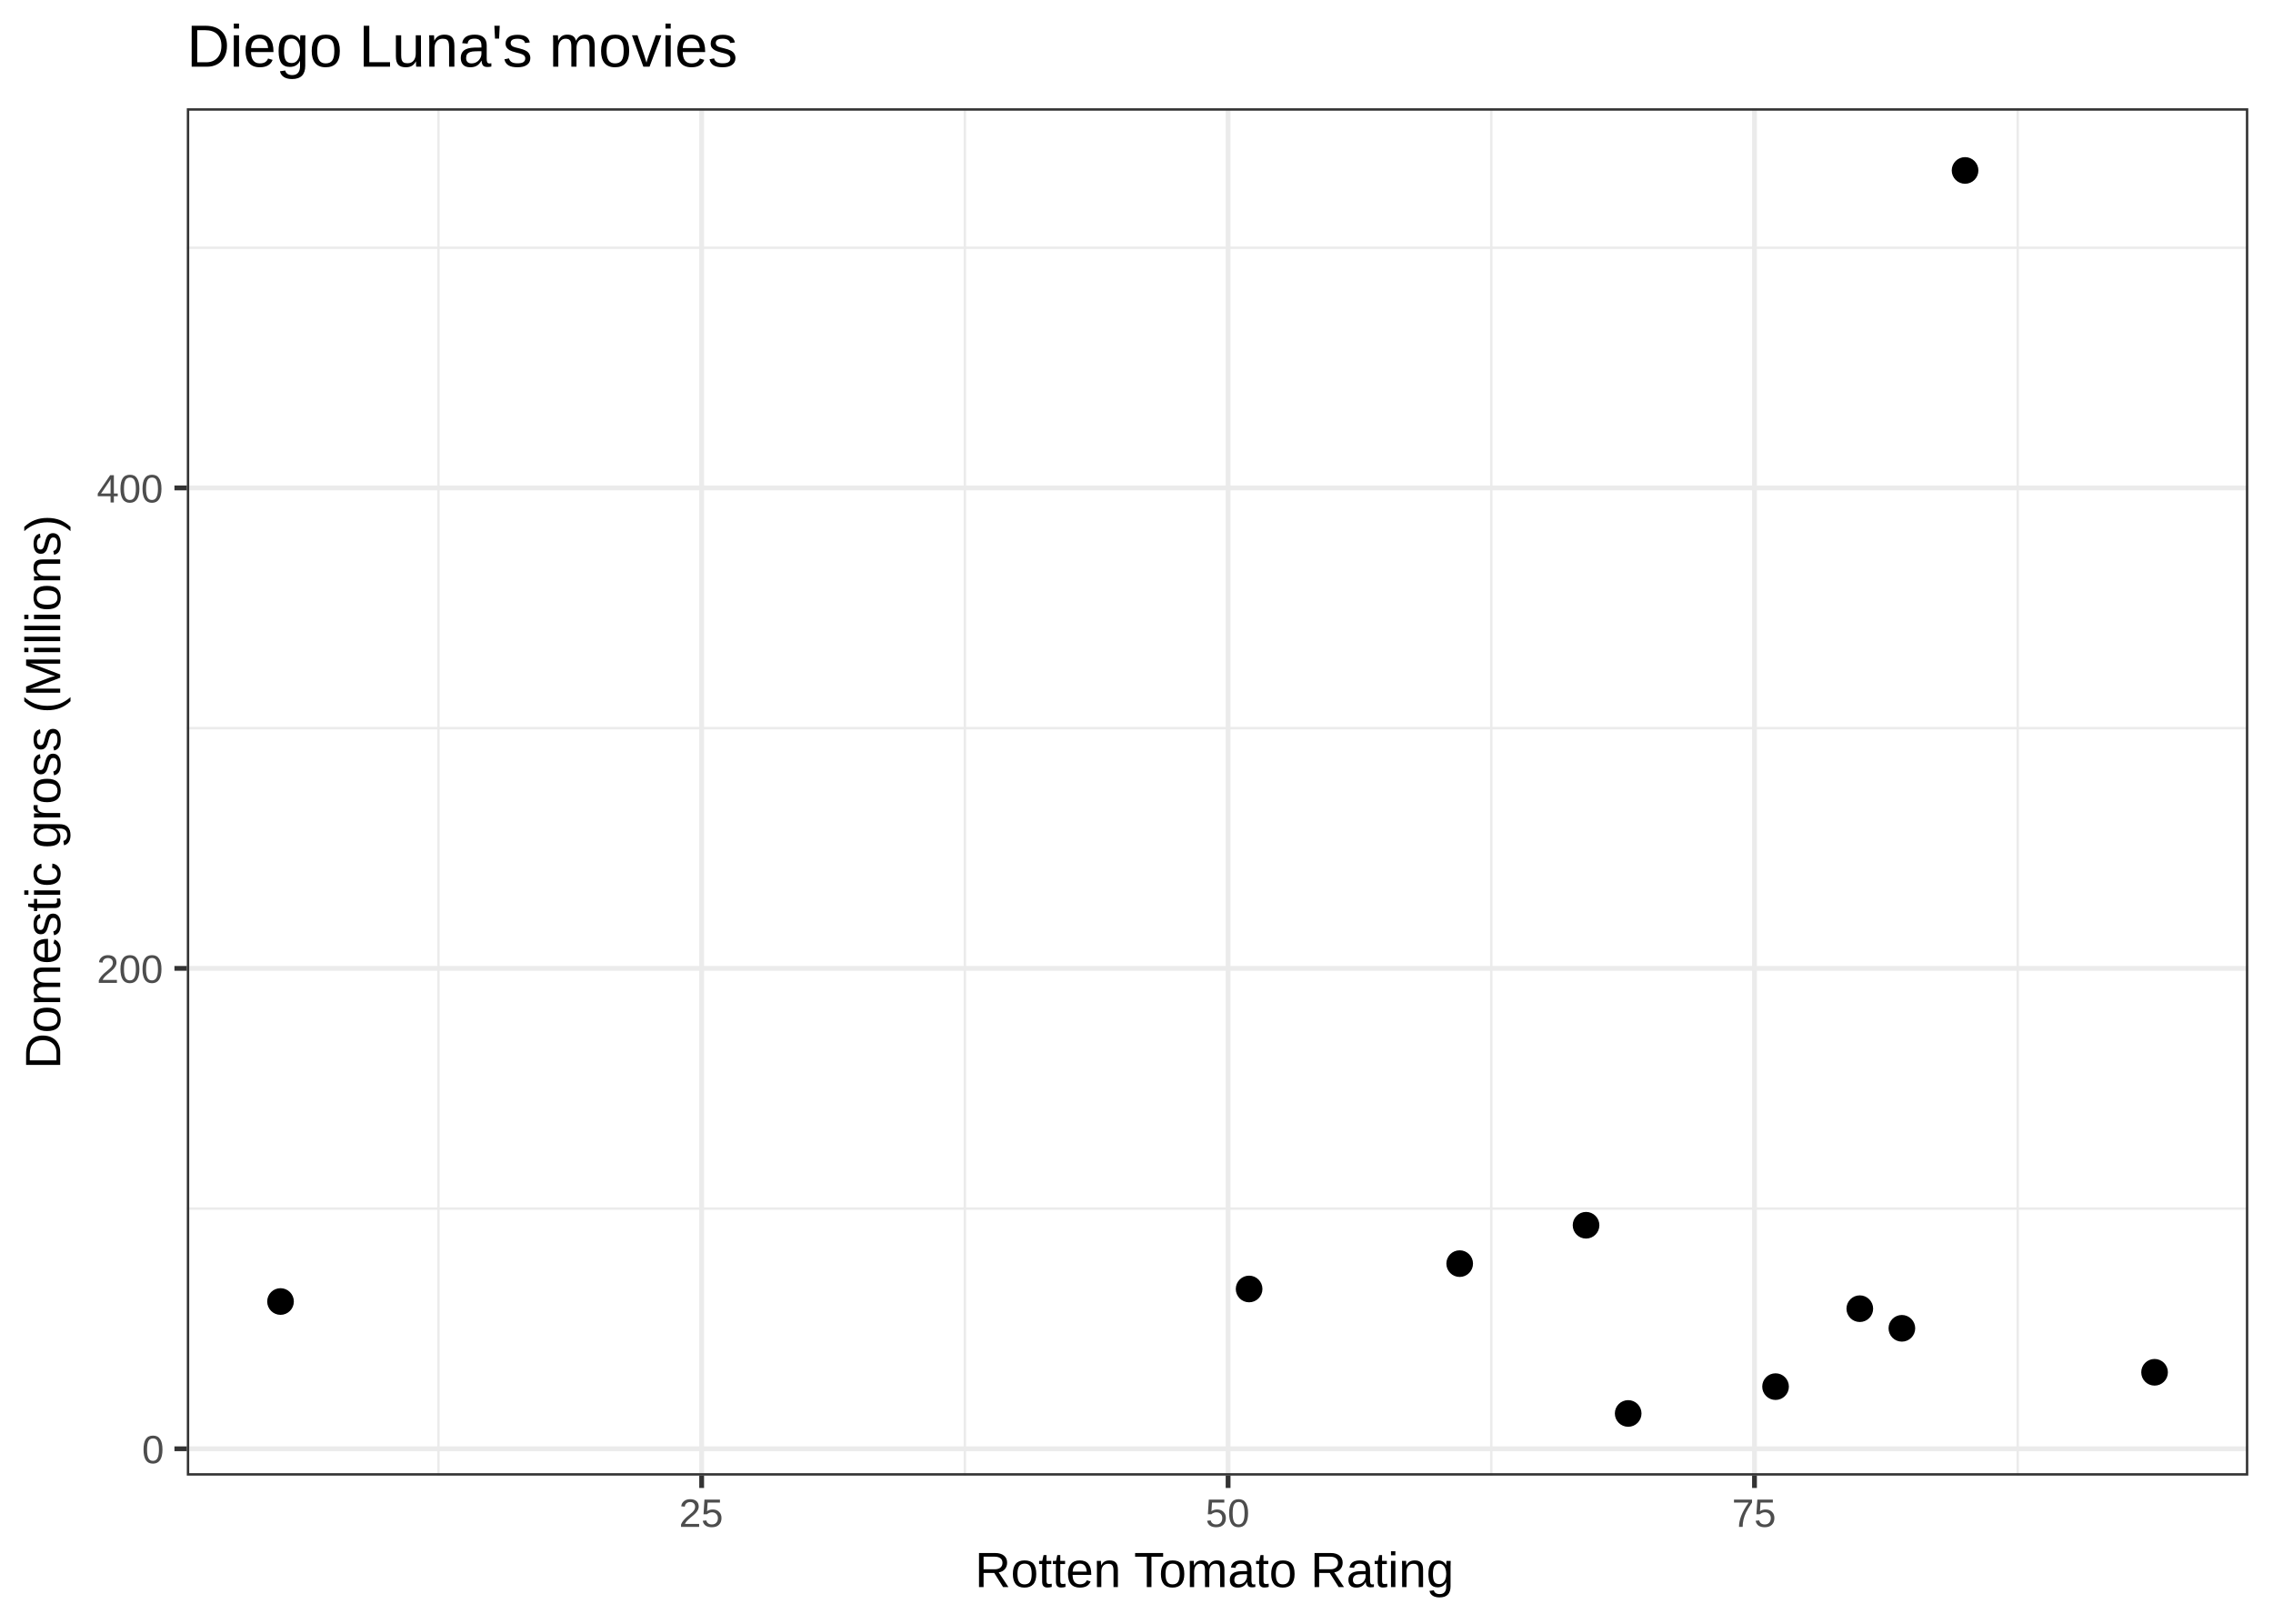
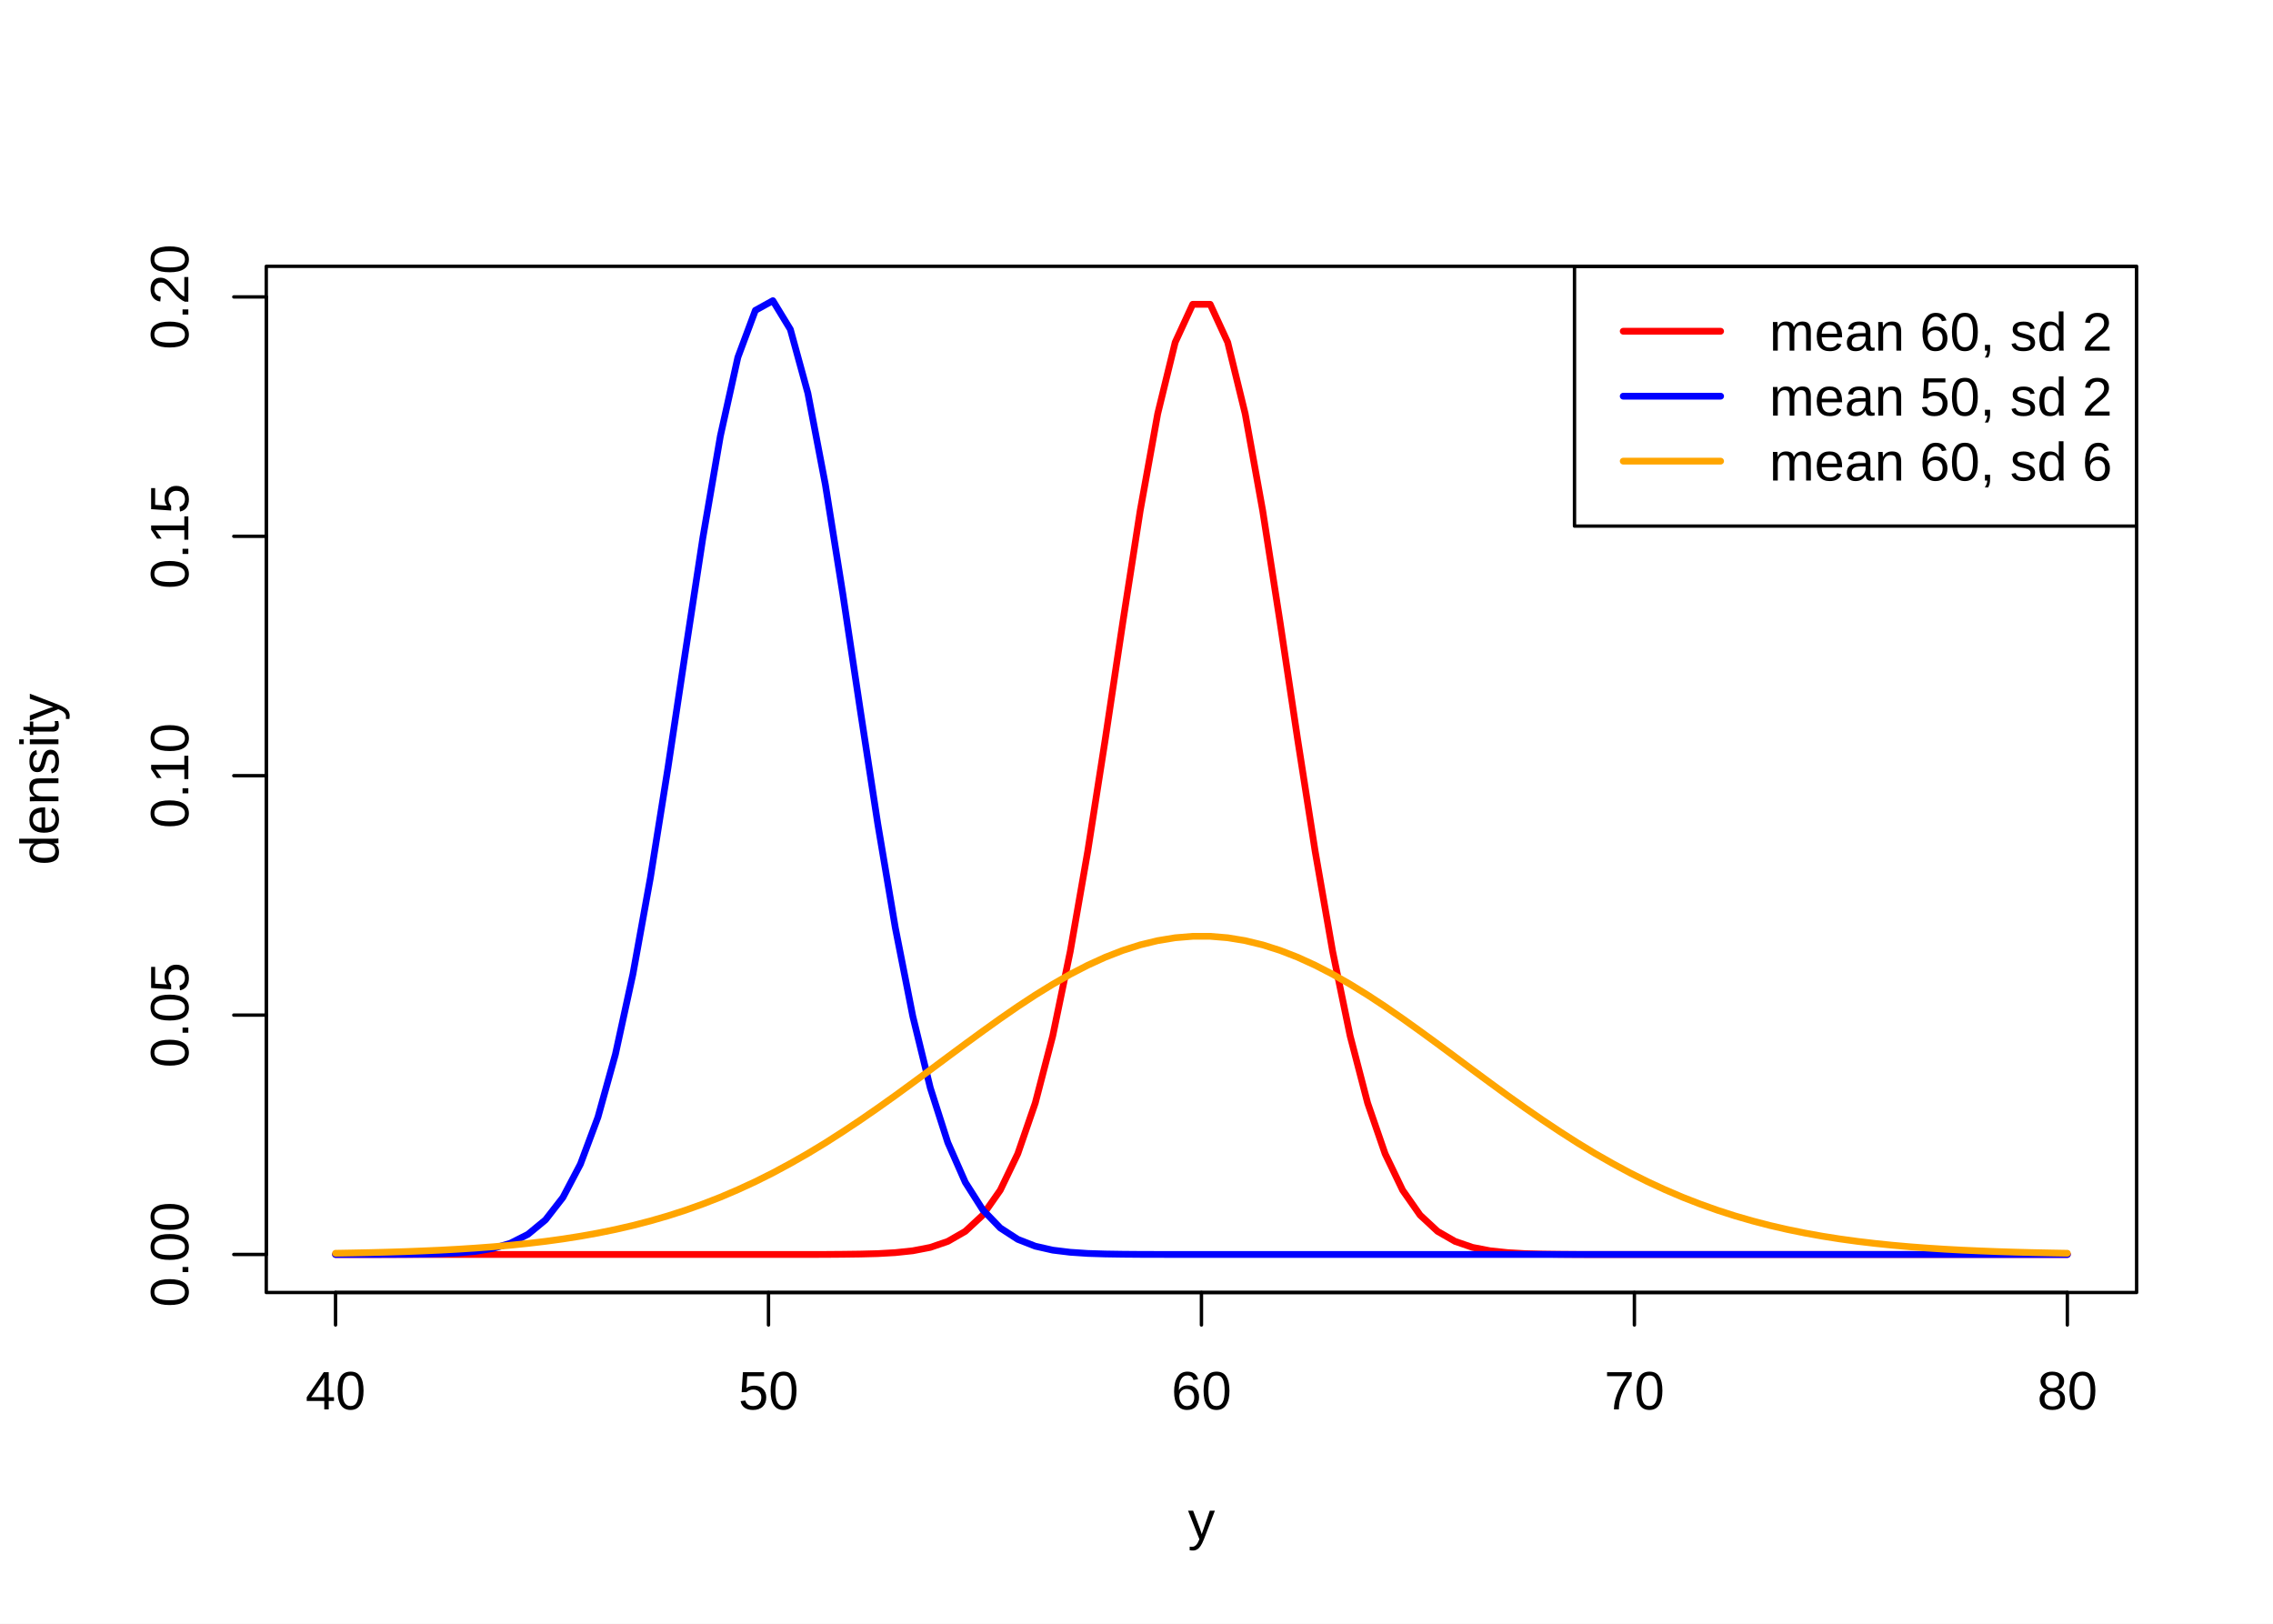
<svg xmlns="http://www.w3.org/2000/svg" viewBox="0 0 504.00 360.00">
  <defs>
    <style type="text/css">
    line, polyline, path, rect, circle {
      fill: none;
      stroke: #000000;
      stroke-linecap: round;
      stroke-linejoin: round;
      stroke-miterlimit: 10.00;
    }
  </style>
  </defs>
  <rect width="100%" height="100%" style="stroke: none; fill: #FFFFFF;" />
-   <rect x="0.00" y="0.00" width="504.00" height="360.00" style="stroke-width: 1.07; stroke: #FFFFFF; fill: #FFFFFF;" />
  <defs>
-     <clipPath id="cpNDEuNDIxNXw0OTguNTIxfDMyNy4xNTd8MjQuMDA3Mw==">
-       <rect x="41.42" y="24.01" width="457.10" height="303.15" />
+     <clipPath id="cpNTkuMDR8NDczLjc2fDI4Ni41Nnw1OS4wNA==">
+       <rect x="59.04" y="59.04" width="414.72" height="227.52" />
    </clipPath>
  </defs>
-   <rect x="41.42" y="24.01" width="457.10" height="303.15" style="stroke-width: 1.07; stroke: none; fill: #FFFFFF;" clip-path="url(#cpNDEuNDIxNXw0OTguNTIxfDMyNy4xNTd8MjQuMDA3Mw==)" />
-   <polyline points="41.42,267.95 498.52,267.95 " style="stroke-width: 0.53; stroke: #EBEBEB; stroke-linecap: butt;" clip-path="url(#cpNDEuNDIxNXw0OTguNTIxfDMyNy4xNTd8MjQuMDA3Mw==)" />
-   <polyline points="41.42,161.44 498.52,161.44 " style="stroke-width: 0.53; stroke: #EBEBEB; stroke-linecap: butt;" clip-path="url(#cpNDEuNDIxNXw0OTguNTIxfDMyNy4xNTd8MjQuMDA3Mw==)" />
-   <polyline points="41.42,54.92 498.52,54.92 " style="stroke-width: 0.53; stroke: #EBEBEB; stroke-linecap: butt;" clip-path="url(#cpNDEuNDIxNXw0OTguNTIxfDMyNy4xNTd8MjQuMDA3Mw==)" />
-   <polyline points="97.22,327.16 97.22,24.01 " style="stroke-width: 0.53; stroke: #EBEBEB; stroke-linecap: butt;" clip-path="url(#cpNDEuNDIxNXw0OTguNTIxfDMyNy4xNTd8MjQuMDA3Mw==)" />
-   <polyline points="213.94,327.16 213.94,24.01 " style="stroke-width: 0.53; stroke: #EBEBEB; stroke-linecap: butt;" clip-path="url(#cpNDEuNDIxNXw0OTguNTIxfDMyNy4xNTd8MjQuMDA3Mw==)" />
-   <polyline points="330.67,327.16 330.67,24.01 " style="stroke-width: 0.53; stroke: #EBEBEB; stroke-linecap: butt;" clip-path="url(#cpNDEuNDIxNXw0OTguNTIxfDMyNy4xNTd8MjQuMDA3Mw==)" />
-   <polyline points="447.39,327.16 447.39,24.01 " style="stroke-width: 0.53; stroke: #EBEBEB; stroke-linecap: butt;" clip-path="url(#cpNDEuNDIxNXw0OTguNTIxfDMyNy4xNTd8MjQuMDA3Mw==)" />
-   <polyline points="41.42,321.21 498.52,321.21 " style="stroke-width: 1.07; stroke: #EBEBEB; stroke-linecap: butt;" clip-path="url(#cpNDEuNDIxNXw0OTguNTIxfDMyNy4xNTd8MjQuMDA3Mw==)" />
-   <polyline points="41.42,214.70 498.52,214.70 " style="stroke-width: 1.07; stroke: #EBEBEB; stroke-linecap: butt;" clip-path="url(#cpNDEuNDIxNXw0OTguNTIxfDMyNy4xNTd8MjQuMDA3Mw==)" />
-   <polyline points="41.42,108.18 498.52,108.18 " style="stroke-width: 1.07; stroke: #EBEBEB; stroke-linecap: butt;" clip-path="url(#cpNDEuNDIxNXw0OTguNTIxfDMyNy4xNTd8MjQuMDA3Mw==)" />
-   <polyline points="155.58,327.16 155.58,24.01 " style="stroke-width: 1.07; stroke: #EBEBEB; stroke-linecap: butt;" clip-path="url(#cpNDEuNDIxNXw0OTguNTIxfDMyNy4xNTd8MjQuMDA3Mw==)" />
-   <polyline points="272.31,327.16 272.31,24.01 " style="stroke-width: 1.07; stroke: #EBEBEB; stroke-linecap: butt;" clip-path="url(#cpNDEuNDIxNXw0OTguNTIxfDMyNy4xNTd8MjQuMDA3Mw==)" />
-   <polyline points="389.03,327.16 389.03,24.01 " style="stroke-width: 1.07; stroke: #EBEBEB; stroke-linecap: butt;" clip-path="url(#cpNDEuNDIxNXw0OTguNTIxfDMyNy4xNTd8MjQuMDA3Mw==)" />
-   <circle cx="62.20" cy="288.56" r="1.95pt" style="stroke-width: 0.71; fill: #000000;" clip-path="url(#cpNDEuNDIxNXw0OTguNTIxfDMyNy4xNTd8MjQuMDA3Mw==)" />
-   <circle cx="435.72" cy="37.79" r="1.95pt" style="stroke-width: 0.71; fill: #000000;" clip-path="url(#cpNDEuNDIxNXw0OTguNTIxfDMyNy4xNTd8MjQuMDA3Mw==)" />
-   <circle cx="421.71" cy="294.50" r="1.95pt" style="stroke-width: 0.71; fill: #000000;" clip-path="url(#cpNDEuNDIxNXw0OTguNTIxfDMyNy4xNTd8MjQuMDA3Mw==)" />
-   <circle cx="351.68" cy="271.65" r="1.95pt" style="stroke-width: 0.71; fill: #000000;" clip-path="url(#cpNDEuNDIxNXw0OTguNTIxfDMyNy4xNTd8MjQuMDA3Mw==)" />
-   <circle cx="276.97" cy="285.78" r="1.95pt" style="stroke-width: 0.71; fill: #000000;" clip-path="url(#cpNDEuNDIxNXw0OTguNTIxfDMyNy4xNTd8MjQuMDA3Mw==)" />
-   <circle cx="477.74" cy="304.25" r="1.95pt" style="stroke-width: 0.71; fill: #000000;" clip-path="url(#cpNDEuNDIxNXw0OTguNTIxfDMyNy4xNTd8MjQuMDA3Mw==)" />
-   <circle cx="361.02" cy="313.38" r="1.95pt" style="stroke-width: 0.71; fill: #000000;" clip-path="url(#cpNDEuNDIxNXw0OTguNTIxfDMyNy4xNTd8MjQuMDA3Mw==)" />
-   <circle cx="323.66" cy="280.16" r="1.95pt" style="stroke-width: 0.71; fill: #000000;" clip-path="url(#cpNDEuNDIxNXw0OTguNTIxfDMyNy4xNTd8MjQuMDA3Mw==)" />
-   <circle cx="412.38" cy="290.15" r="1.95pt" style="stroke-width: 0.71; fill: #000000;" clip-path="url(#cpNDEuNDIxNXw0OTguNTIxfDMyNy4xNTd8MjQuMDA3Mw==)" />
-   <circle cx="393.70" cy="307.43" r="1.95pt" style="stroke-width: 0.71; fill: #000000;" clip-path="url(#cpNDEuNDIxNXw0OTguNTIxfDMyNy4xNTd8MjQuMDA3Mw==)" />
-   <rect x="41.42" y="24.01" width="457.10" height="303.15" style="stroke-width: 1.07; stroke: #333333;" clip-path="url(#cpNDEuNDIxNXw0OTguNTIxfDMyNy4xNTd8MjQuMDA3Mw==)" />
+   <polyline points="74.40,278.13 78.28,278.13 82.16,278.13 86.04,278.13 89.92,278.13 93.79,278.13 97.67,278.13 101.55,278.13 105.43,278.13 109.31,278.13 113.19,278.13 117.07,278.13 120.95,278.13 124.82,278.13 128.70,278.13 132.58,278.13 136.46,278.13 140.34,278.13 144.22,278.13 148.10,278.13 151.98,278.13 155.85,278.13 159.73,278.13 163.61,278.13 167.49,278.13 171.37,278.13 175.25,278.13 179.13,278.13 183.01,278.12 186.88,278.09 190.76,278.04 194.64,277.94 198.52,277.72 202.40,277.31 206.28,276.56 210.16,275.23 214.04,273.00 217.92,269.40 221.79,263.88 225.67,255.81 229.55,244.56 233.43,229.66 237.31,210.94 241.19,188.72 245.07,163.92 248.95,138.06 252.82,113.22 256.70,91.74 260.58,75.89 264.46,67.47 268.34,67.47 272.22,75.89 276.10,91.74 279.98,113.22 283.85,138.06 287.73,163.92 291.61,188.72 295.49,210.94 299.37,229.66 303.25,244.56 307.13,255.81 311.01,263.88 314.88,269.40 318.76,273.00 322.64,275.23 326.52,276.56 330.40,277.31 334.28,277.72 338.16,277.94 342.04,278.04 345.92,278.09 349.79,278.12 353.67,278.13 357.55,278.13 361.43,278.13 365.31,278.13 369.19,278.13 373.07,278.13 376.95,278.13 380.82,278.13 384.70,278.13 388.58,278.13 392.46,278.13 396.34,278.13 400.22,278.13 404.10,278.13 407.98,278.13 411.85,278.13 415.73,278.13 419.61,278.13 423.49,278.13 427.37,278.13 431.25,278.13 435.13,278.13 439.01,278.13 442.88,278.13 446.76,278.13 450.64,278.13 454.52,278.13 458.40,278.13 " style="stroke-width: 1.50; stroke: #FF0000;" clip-path="url(#cpNTkuMDR8NDczLjc2fDI4Ni41Nnw1OS4wNA==)" />
  <defs>
    <clipPath id="cpMHw1MDR8MzYwfDA=">
      <rect x="0.00" y="0.00" width="504.00" height="360.00" />
    </clipPath>
  </defs>
+   <line x1="74.40" y1="286.56" x2="458.40" y2="286.56" style="stroke-width: 0.75;" clip-path="url(#cpMHw1MDR8MzYwfDA=)" />
+   <line x1="74.40" y1="286.56" x2="74.40" y2="293.76" style="stroke-width: 0.75;" clip-path="url(#cpMHw1MDR8MzYwfDA=)" />
+   <line x1="170.40" y1="286.56" x2="170.40" y2="293.76" style="stroke-width: 0.75;" clip-path="url(#cpMHw1MDR8MzYwfDA=)" />
+   <line x1="266.40" y1="286.56" x2="266.40" y2="293.76" style="stroke-width: 0.75;" clip-path="url(#cpMHw1MDR8MzYwfDA=)" />
+   <line x1="362.40" y1="286.56" x2="362.40" y2="293.76" style="stroke-width: 0.75;" clip-path="url(#cpMHw1MDR8MzYwfDA=)" />
+   <line x1="458.40" y1="286.56" x2="458.40" y2="293.76" style="stroke-width: 0.75;" clip-path="url(#cpMHw1MDR8MzYwfDA=)" />
  <g clip-path="url(#cpMHw1MDR8MzYwfDA=)">
-     <text x="31.48" y="324.43" style="font-size: 8.80px; fill: #4D4D4D; font-family: Arial;" textLength="5.01px" lengthAdjust="spacingAndGlyphs">0</text>
+     <text x="67.73" y="312.48" style="font-size: 12.00px; font-family: Arial;" textLength="13.35px" lengthAdjust="spacingAndGlyphs">40</text>
  </g>
  <g clip-path="url(#cpMHw1MDR8MzYwfDA=)">
-     <text x="21.47" y="217.91" style="font-size: 8.80px; fill: #4D4D4D; font-family: Arial;" textLength="15.02px" lengthAdjust="spacingAndGlyphs">200</text>
+     <text x="163.73" y="312.48" style="font-size: 12.00px; font-family: Arial;" textLength="13.35px" lengthAdjust="spacingAndGlyphs">50</text>
  </g>
  <g clip-path="url(#cpMHw1MDR8MzYwfDA=)">
-     <text x="21.47" y="111.40" style="font-size: 8.80px; fill: #4D4D4D; font-family: Arial;" textLength="15.02px" lengthAdjust="spacingAndGlyphs">400</text>
-   </g>
-   <polyline points="38.68,321.21 41.42,321.21 " style="stroke-width: 1.07; stroke: #333333; stroke-linecap: butt;" clip-path="url(#cpMHw1MDR8MzYwfDA=)" />
-   <polyline points="38.68,214.70 41.42,214.70 " style="stroke-width: 1.07; stroke: #333333; stroke-linecap: butt;" clip-path="url(#cpMHw1MDR8MzYwfDA=)" />
-   <polyline points="38.68,108.18 41.42,108.18 " style="stroke-width: 1.07; stroke: #333333; stroke-linecap: butt;" clip-path="url(#cpMHw1MDR8MzYwfDA=)" />
-   <polyline points="155.58,329.90 155.58,327.16 " style="stroke-width: 1.07; stroke: #333333; stroke-linecap: butt;" clip-path="url(#cpMHw1MDR8MzYwfDA=)" />
-   <polyline points="272.31,329.90 272.31,327.16 " style="stroke-width: 1.07; stroke: #333333; stroke-linecap: butt;" clip-path="url(#cpMHw1MDR8MzYwfDA=)" />
-   <polyline points="389.03,329.90 389.03,327.16 " style="stroke-width: 1.07; stroke: #333333; stroke-linecap: butt;" clip-path="url(#cpMHw1MDR8MzYwfDA=)" />
-   <g clip-path="url(#cpMHw1MDR8MzYwfDA=)">
-     <text x="150.57" y="338.53" style="font-size: 8.80px; fill: #4D4D4D; font-family: Arial;" textLength="10.01px" lengthAdjust="spacingAndGlyphs">25</text>
+     <text x="259.73" y="312.48" style="font-size: 12.00px; font-family: Arial;" textLength="13.35px" lengthAdjust="spacingAndGlyphs">60</text>
  </g>
  <g clip-path="url(#cpMHw1MDR8MzYwfDA=)">
-     <text x="267.30" y="338.53" style="font-size: 8.80px; fill: #4D4D4D; font-family: Arial;" textLength="10.01px" lengthAdjust="spacingAndGlyphs">50</text>
+     <text x="355.73" y="312.48" style="font-size: 12.00px; font-family: Arial;" textLength="13.35px" lengthAdjust="spacingAndGlyphs">70</text>
  </g>
  <g clip-path="url(#cpMHw1MDR8MzYwfDA=)">
-     <text x="384.03" y="338.53" style="font-size: 8.80px; fill: #4D4D4D; font-family: Arial;" textLength="10.01px" lengthAdjust="spacingAndGlyphs">75</text>
+     <text x="451.73" y="312.48" style="font-size: 12.00px; font-family: Arial;" textLength="13.35px" lengthAdjust="spacingAndGlyphs">80</text>
+   </g>
+   <line x1="59.04" y1="278.13" x2="59.04" y2="65.83" style="stroke-width: 0.75;" clip-path="url(#cpMHw1MDR8MzYwfDA=)" />
+   <line x1="59.04" y1="278.13" x2="51.84" y2="278.13" style="stroke-width: 0.75;" clip-path="url(#cpMHw1MDR8MzYwfDA=)" />
+   <line x1="59.04" y1="225.06" x2="51.84" y2="225.06" style="stroke-width: 0.75;" clip-path="url(#cpMHw1MDR8MzYwfDA=)" />
+   <line x1="59.04" y1="171.98" x2="51.84" y2="171.98" style="stroke-width: 0.75;" clip-path="url(#cpMHw1MDR8MzYwfDA=)" />
+   <line x1="59.04" y1="118.90" x2="51.84" y2="118.90" style="stroke-width: 0.75;" clip-path="url(#cpMHw1MDR8MzYwfDA=)" />
+   <line x1="59.04" y1="65.83" x2="51.84" y2="65.83" style="stroke-width: 0.75;" clip-path="url(#cpMHw1MDR8MzYwfDA=)" />
+   <g clip-path="url(#cpMHw1MDR8MzYwfDA=)">
+     <text transform="translate(41.76,289.81) rotate(-90)" style="font-size: 12.00px; font-family: Arial;" textLength="23.36px" lengthAdjust="spacingAndGlyphs">0.00</text>
  </g>
  <g clip-path="url(#cpMHw1MDR8MzYwfDA=)">
-     <text x="216.17" y="351.88" style="font-size: 11.00px; font-family: Arial;" textLength="107.61px" lengthAdjust="spacingAndGlyphs">Rotten Tomato Rating</text>
+     <text transform="translate(41.76,236.73) rotate(-90)" style="font-size: 12.00px; font-family: Arial;" textLength="23.36px" lengthAdjust="spacingAndGlyphs">0.05</text>
  </g>
  <g clip-path="url(#cpMHw1MDR8MzYwfDA=)">
-     <text transform="translate(13.35,237.01) rotate(-90)" style="font-size: 11.00px; font-family: Arial;" textLength="122.85px" lengthAdjust="spacingAndGlyphs">Domestic gross (Millions)</text>
+     <text transform="translate(41.76,183.66) rotate(-90)" style="font-size: 12.00px; font-family: Arial;" textLength="23.36px" lengthAdjust="spacingAndGlyphs">0.10</text>
  </g>
  <g clip-path="url(#cpMHw1MDR8MzYwfDA=)">
-     <text x="41.42" y="14.79" style="font-size: 13.20px; font-family: Arial;" textLength="120.27px" lengthAdjust="spacingAndGlyphs">Diego Luna's movies</text>
+     <text transform="translate(41.76,130.58) rotate(-90)" style="font-size: 12.00px; font-family: Arial;" textLength="23.36px" lengthAdjust="spacingAndGlyphs">0.15</text>
+   </g>
+   <g clip-path="url(#cpMHw1MDR8MzYwfDA=)">
+     <text transform="translate(41.76,77.51) rotate(-90)" style="font-size: 12.00px; font-family: Arial;" textLength="23.36px" lengthAdjust="spacingAndGlyphs">0.20</text>
+   </g>
+   <polyline points="59.04,286.56 473.76,286.56 473.76,59.04 59.04,59.04 59.04,286.56 " style="stroke-width: 0.75;" clip-path="url(#cpMHw1MDR8MzYwfDA=)" />
+   <g clip-path="url(#cpMHw1MDR8MzYwfDA=)">
+     <text x="263.40" y="341.28" style="font-size: 12.00px; font-family: Arial;" textLength="6.00px" lengthAdjust="spacingAndGlyphs">y</text>
+   </g>
+   <g clip-path="url(#cpMHw1MDR8MzYwfDA=)">
+     <text transform="translate(12.96,191.81) rotate(-90)" style="font-size: 12.00px; font-family: Arial;" textLength="38.02px" lengthAdjust="spacingAndGlyphs">density</text>
+   </g>
+   <defs>
+     <clipPath id="cpNTkuMDR8NDczLjc2fDI4Ni41Nnw1OS4wNA==">
+       <rect x="59.04" y="59.04" width="414.72" height="227.52" />
+     </clipPath>
+   </defs>
+   <polyline points="74.40,278.13 78.28,278.13 82.16,278.13 86.04,278.12 89.92,278.10 93.79,278.06 97.67,277.97 101.55,277.79 105.43,277.44 109.31,276.79 113.19,275.63 117.07,273.66 120.95,270.46 124.82,265.48 128.70,258.10 132.58,247.70 136.46,233.74 140.34,215.97 144.22,194.57 148.10,170.29 151.98,144.52 155.85,119.21 159.73,96.67 163.61,79.22 167.49,68.81 171.37,66.66 175.25,73.03 179.13,87.17 183.01,107.44 186.88,131.67 190.76,157.48 194.64,182.72 198.52,205.69 202.40,225.33 206.28,241.19 210.16,253.32 214.04,262.13 217.92,268.23 221.79,272.25 225.67,274.77 229.55,276.29 233.43,277.17 237.31,277.64 241.19,277.90 245.07,278.02 248.95,278.08 252.82,278.11 256.70,278.12 260.58,278.13 264.46,278.13 268.34,278.13 272.22,278.13 276.10,278.13 279.98,278.13 283.85,278.13 287.73,278.13 291.61,278.13 295.49,278.13 299.37,278.13 303.25,278.13 307.13,278.13 311.01,278.13 314.88,278.13 318.76,278.13 322.64,278.13 326.52,278.13 330.40,278.13 334.28,278.13 338.16,278.13 342.04,278.13 345.92,278.13 349.79,278.13 353.67,278.13 357.55,278.13 361.43,278.13 365.31,278.13 369.19,278.13 373.07,278.13 376.95,278.13 380.82,278.13 384.70,278.13 388.58,278.13 392.46,278.13 396.34,278.13 400.22,278.13 404.10,278.13 407.98,278.13 411.85,278.13 415.73,278.13 419.61,278.13 423.49,278.13 427.37,278.13 431.25,278.13 435.13,278.13 439.01,278.13 442.88,278.13 446.76,278.13 450.64,278.13 454.52,278.13 458.40,278.13 " style="stroke-width: 1.50; stroke: #0000FF;" clip-path="url(#cpNTkuMDR8NDczLjc2fDI4Ni41Nnw1OS4wNA==)" />
+   <polyline points="74.40,277.86 78.28,277.79 82.16,277.71 86.04,277.61 89.92,277.49 93.79,277.34 97.67,277.17 101.55,276.96 105.43,276.71 109.31,276.42 113.19,276.08 117.07,275.68 120.95,275.22 124.82,274.69 128.70,274.08 132.58,273.38 136.46,272.59 140.34,271.70 144.22,270.69 148.10,269.57 151.98,268.32 155.85,266.94 159.73,265.43 163.61,263.77 167.49,261.98 171.37,260.04 175.25,257.95 179.13,255.74 183.01,253.39 186.88,250.91 190.76,248.33 194.64,245.65 198.52,242.89 202.40,240.06 206.28,237.20 210.16,234.31 214.04,231.44 217.92,228.61 221.79,225.84 225.67,223.16 229.55,220.61 233.43,218.22 237.31,216.00 241.19,214.00 245.07,212.23 248.95,210.72 252.82,209.49 256.70,208.55 260.58,207.91 264.46,207.59 268.34,207.59 272.22,207.91 276.10,208.55 279.98,209.49 283.85,210.72 287.73,212.23 291.61,214.00 295.49,216.00 299.37,218.22 303.25,220.61 307.13,223.16 311.01,225.84 314.88,228.61 318.76,231.44 322.64,234.31 326.52,237.20 330.40,240.06 334.28,242.89 338.16,245.65 342.04,248.33 345.92,250.91 349.79,253.39 353.67,255.74 357.55,257.95 361.43,260.04 365.31,261.98 369.19,263.77 373.07,265.43 376.95,266.94 380.82,268.32 384.70,269.57 388.58,270.69 392.46,271.70 396.34,272.59 400.22,273.38 404.10,274.08 407.98,274.69 411.85,275.22 415.73,275.68 419.61,276.08 423.49,276.42 427.37,276.71 431.25,276.96 435.13,277.17 439.01,277.34 442.88,277.49 446.76,277.61 450.64,277.71 454.52,277.79 458.40,277.86 " style="stroke-width: 1.50; stroke: #FFA500;" clip-path="url(#cpNTkuMDR8NDczLjc2fDI4Ni41Nnw1OS4wNA==)" />
+   <rect x="349.12" y="59.04" width="124.64" height="57.60" style="stroke-width: 0.75;" clip-path="url(#cpNTkuMDR8NDczLjc2fDI4Ni41Nnw1OS4wNA==)" />
+   <line x1="359.92" y1="73.44" x2="381.52" y2="73.44" style="stroke-width: 1.50; stroke: #FF0000;" clip-path="url(#cpNTkuMDR8NDczLjc2fDI4Ni41Nnw1OS4wNA==)" />
+   <line x1="359.92" y1="87.84" x2="381.52" y2="87.84" style="stroke-width: 1.50; stroke: #0000FF;" clip-path="url(#cpNTkuMDR8NDczLjc2fDI4Ni41Nnw1OS4wNA==)" />
+   <line x1="359.92" y1="102.24" x2="381.52" y2="102.24" style="stroke-width: 1.50; stroke: #FFA500;" clip-path="url(#cpNTkuMDR8NDczLjc2fDI4Ni41Nnw1OS4wNA==)" />
+   <g clip-path="url(#cpNTkuMDR8NDczLjc2fDI4Ni41Nnw1OS4wNA==)">
+     <text x="392.32" y="77.74" style="font-size: 12.00px; font-family: Arial;" textLength="76.05px" lengthAdjust="spacingAndGlyphs">mean 60, sd 2</text>
+   </g>
+   <g clip-path="url(#cpNTkuMDR8NDczLjc2fDI4Ni41Nnw1OS4wNA==)">
+     <text x="392.32" y="92.14" style="font-size: 12.00px; font-family: Arial;" textLength="76.05px" lengthAdjust="spacingAndGlyphs">mean 50, sd 2</text>
+   </g>
+   <g clip-path="url(#cpNTkuMDR8NDczLjc2fDI4Ni41Nnw1OS4wNA==)">
+     <text x="392.32" y="106.54" style="font-size: 12.00px; font-family: Arial;" textLength="76.05px" lengthAdjust="spacingAndGlyphs">mean 60, sd 6</text>
  </g>
</svg>
